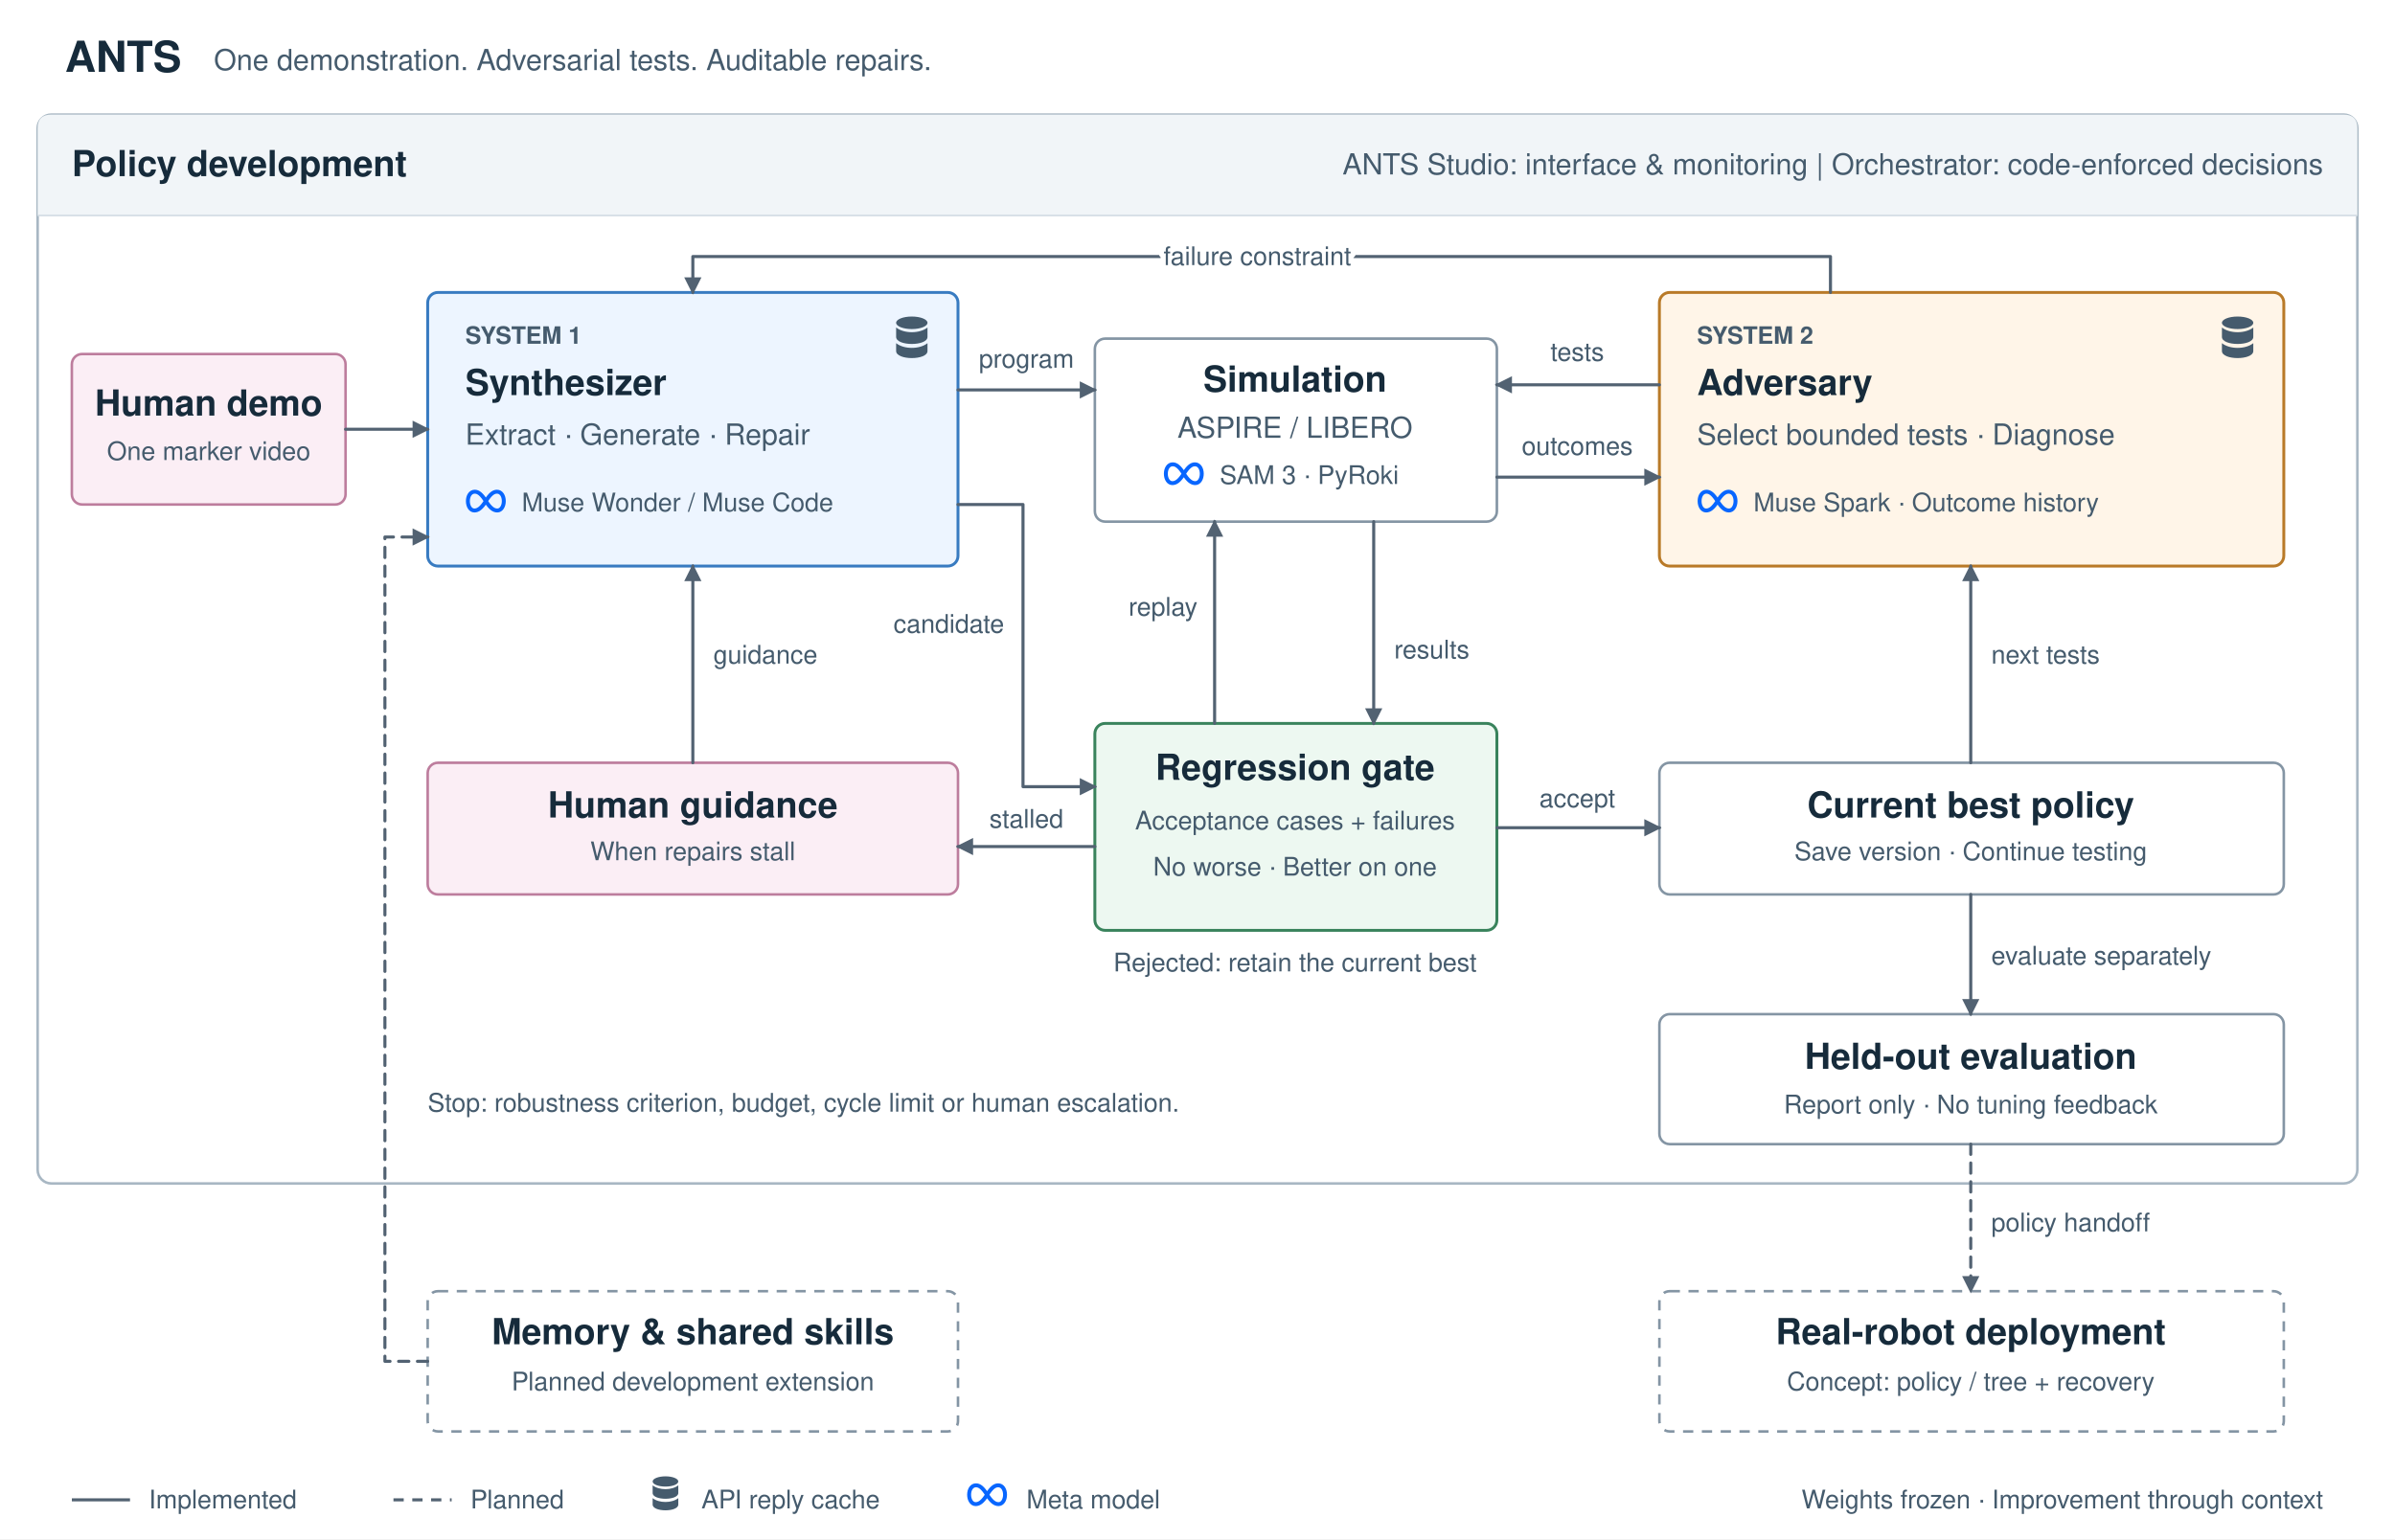
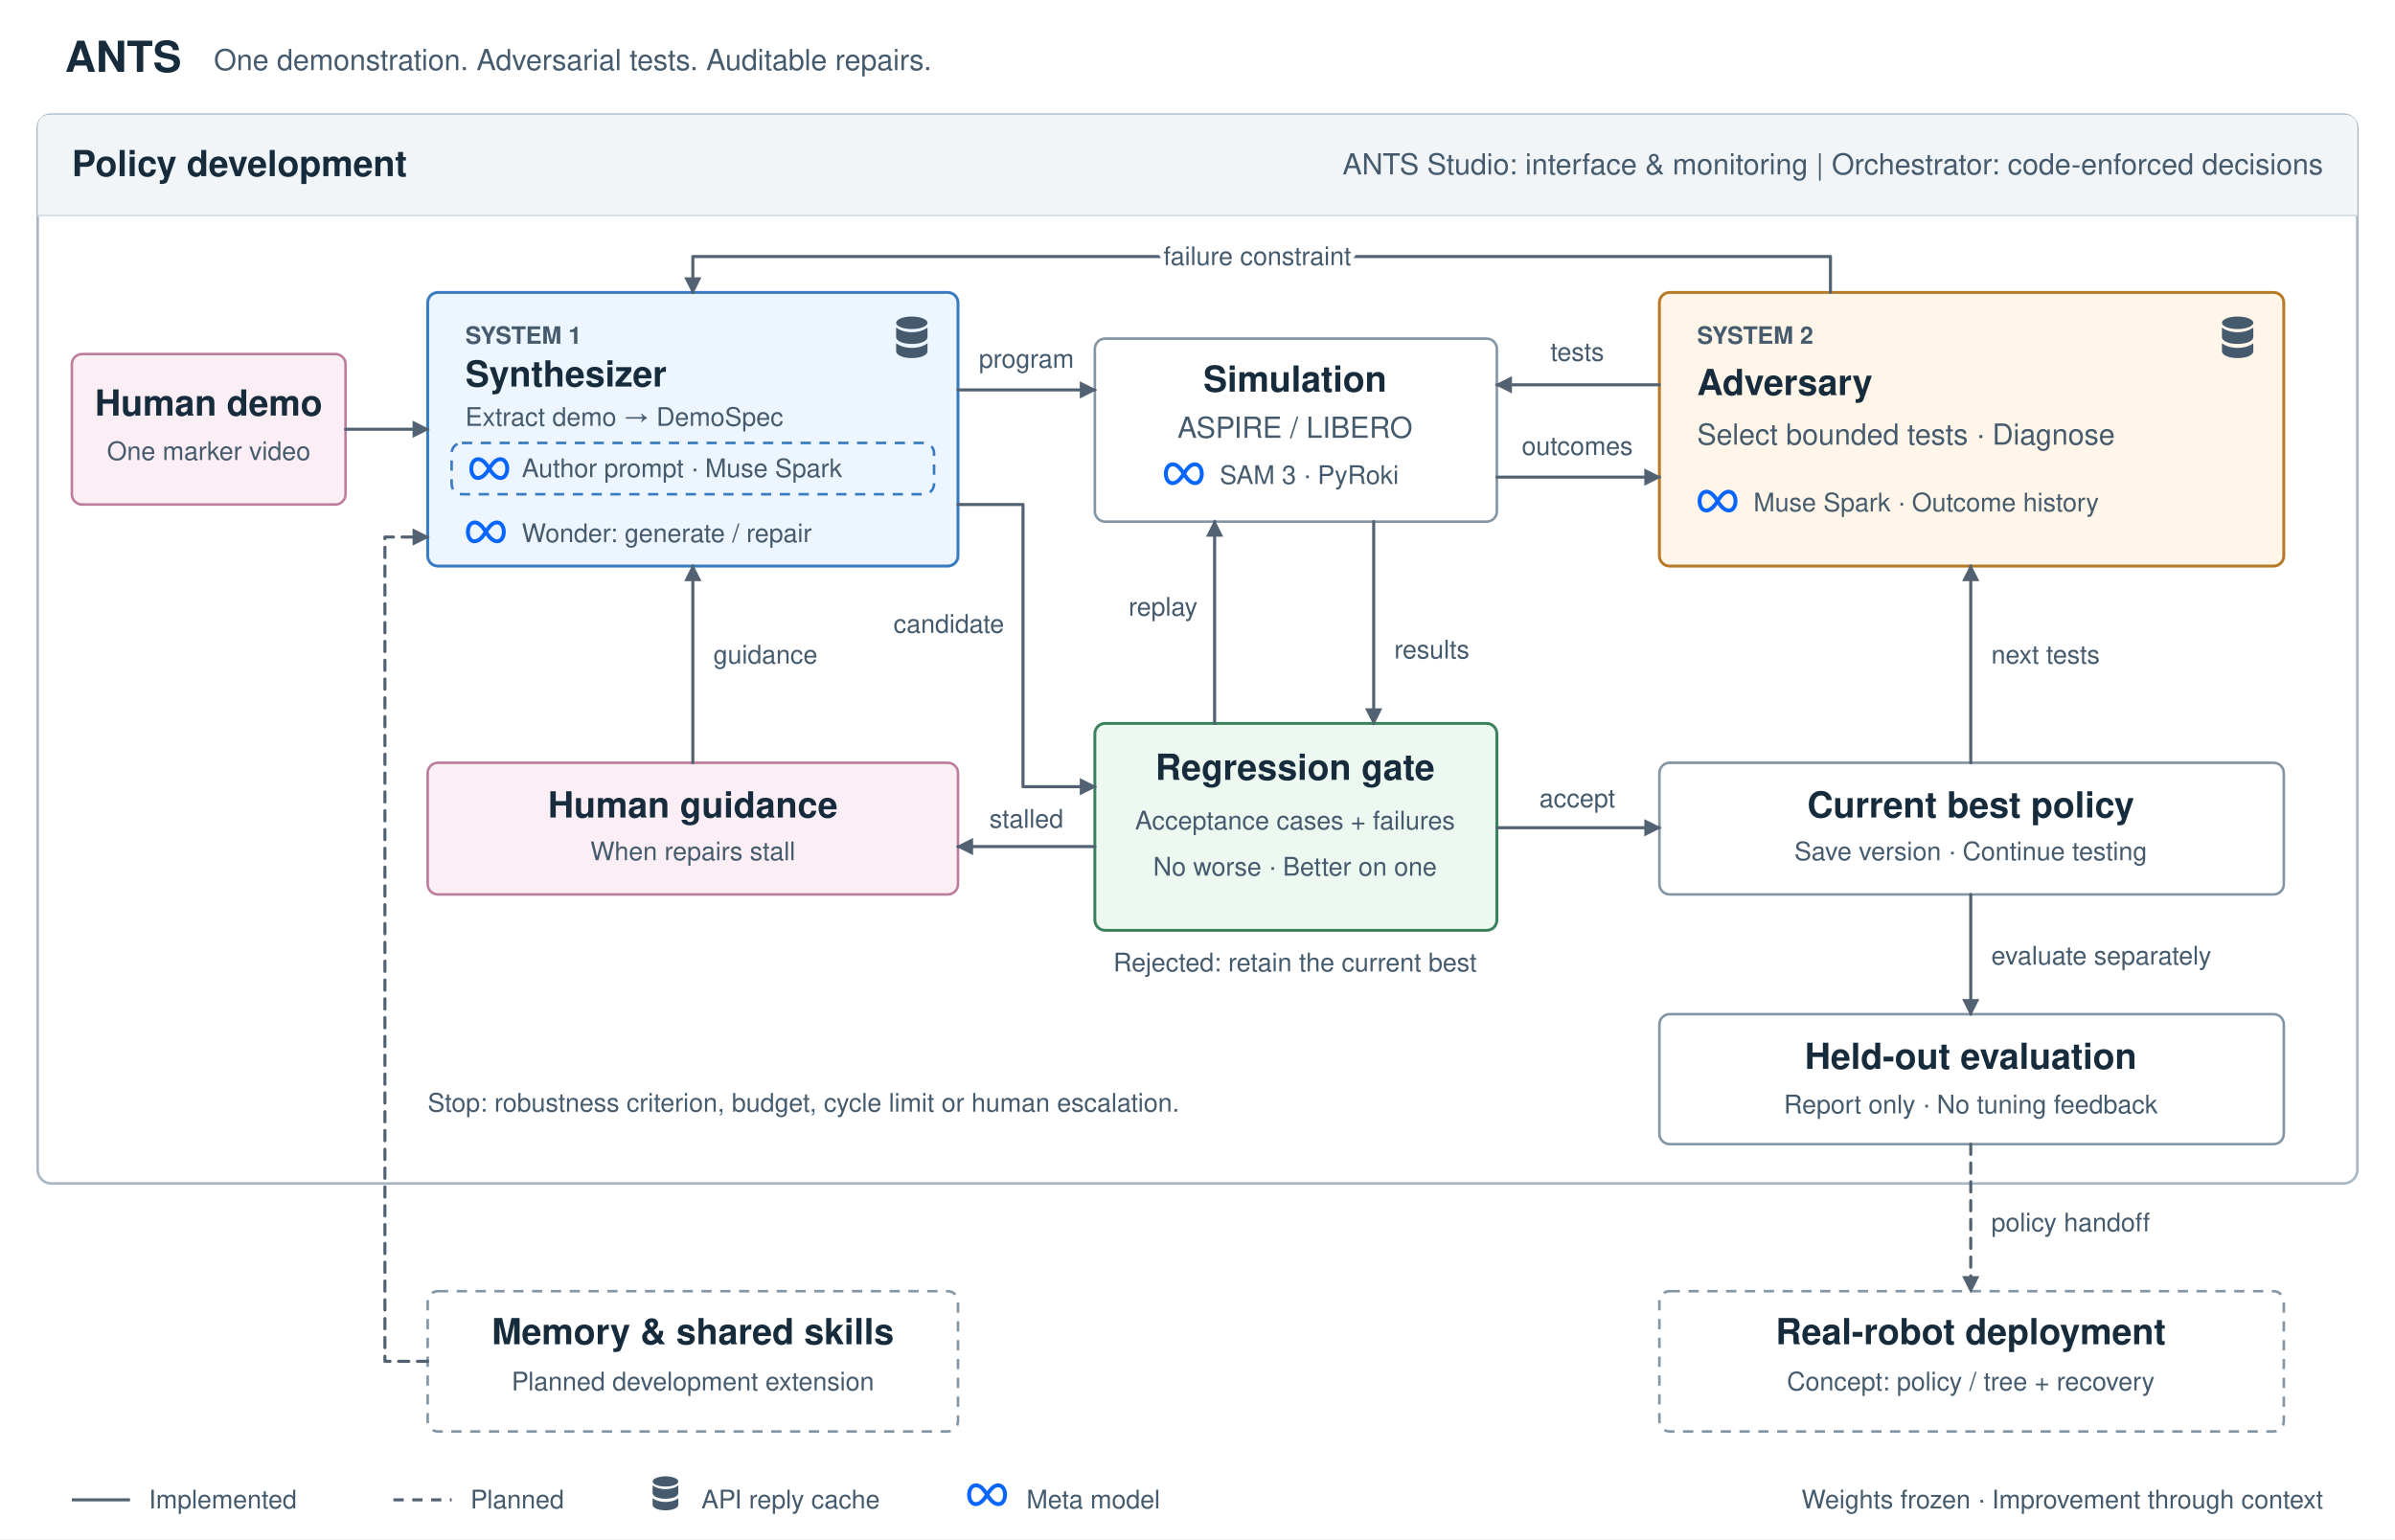
<svg xmlns="http://www.w3.org/2000/svg" width="1400" height="900" viewBox="0 0 1400 900" role="img" aria-labelledby="title description">
  <defs>
    <marker id="arrow" viewBox="0 0 10 10" refX="8" refY="5" markerWidth="7" markerHeight="7" orient="auto-start-reverse">
      <path d="M1 1L9 5L1 9Z" fill="#526272" />
    </marker>
    <symbol id="meta" viewBox="0 0 24 14">
      <path d="M12 7C9.5 3 7.6 1.5 5.5 1.5 3 1.5 1.5 4 1.5 7S3 12.5 5.3 12.5C7.5 12.5 9.5 11 12 7ZM12 7C14.5 3 16.4 1.5 18.5 1.5 21 1.5 22.5 4 22.5 7S21 12.5 18.7 12.5C16.5 12.5 14.5 11 12 7Z" fill="none" stroke="#0866ff" stroke-width="2.3" stroke-linejoin="round" />
    </symbol>
    <symbol id="cache" viewBox="0 0 24 28">
      <g fill="#455b6d">
        <ellipse cx="12" cy="5" rx="10" ry="4" />
        <path d="M2 8C7 12 17 12 22 8V14C22 20 2 20 2 14ZM2 18C7 22 17 22 22 18V23C22 29 2 29 2 23Z" />
      </g>
    </symbol>
  </defs>
  <style>
    text{font-family:Helvetica,Arial,sans-serif;letter-spacing:0;fill:#162b3b}
    .heading{font-size:25px;font-weight:700}
    .title{font-size:21px;font-weight:700}
    .body{font-size:17px;fill:#455b6d}
    .small{font-size:15px;fill:#455b6d}
    .label{font-size:15px;fill:#455b6d;paint-order:stroke;stroke:#fff;stroke-width:6px;stroke-linejoin:round}
    .eyebrow{font-size:14px;font-weight:700;fill:#455b6d}
    .edge{fill:none;stroke:#526272;stroke-width:1.8;stroke-linecap:round;stroke-linejoin:round;marker-end:url(#arrow)}
    .planned{stroke-dasharray:6 5}
    .box{fill:#fff;stroke:#8495a4;stroke-width:1.5}
  </style>
  <rect width="1400" height="900" fill="#fff" />
  <text x="38" y="42" class="heading">ANTS</text>
  <text x="125" y="41" class="body">One demonstration. Adversarial tests. Auditable repairs.</text>
  <rect x="22" y="67" width="1356" height="625" rx="8" fill="#fff" stroke="#a8b7c3" stroke-width="1.5" />
  <path d="M30 67H1370Q1378 67 1378 75V126H22V75Q22 67 30 67Z" fill="#f1f5f8" />
  <path d="M22 126H1378" stroke="#d5dee5" />
  <text x="42" y="103" class="title">Policy development</text>
  <text x="1358" y="102" text-anchor="end" class="body">ANTS Studio: interface &amp; monitoring  |  Orchestrator: code-enforced decisions</text>
  <rect x="42" y="207" width="160" height="88" rx="6" fill="#fbeef5" stroke="#bd7d9d" stroke-width="1.5" />
  <text x="122" y="243" text-anchor="middle" class="title">Human demo</text>
  <text x="122" y="269" text-anchor="middle" class="small">One marker video</text>
  <rect x="250" y="171" width="310" height="160" rx="6" fill="#edf5ff" stroke="#387bc1" stroke-width="1.7" />
  <g>
    <use href="#cache" x="522" y="184" width="22" height="26" />
  </g>
  <text x="272" y="201" class="eyebrow">SYSTEM 1</text>
-   <text x="272" y="231" class="title">Synthesizer</text>
-   <text x="272" y="260" class="body">Extract · Generate · Repair</text>
-   <use href="#meta" x="272" y="286" width="24" height="14" />
-   <text x="305" y="299" class="small">Muse Wonder / Muse Code</text>
+   <text x="272" y="226" class="title">Synthesizer</text>
+   <text x="272" y="249" class="small">Extract demo → DemoSpec</text>
+   <rect x="264" y="259" width="282" height="30" rx="6" fill="#edf5ff" stroke="#387bc1" stroke-width="1.5" stroke-dasharray="6 5" />
+   <use href="#meta" x="274" y="267" width="24" height="14" />
+   <text x="305" y="279" class="small">Author prompt · Muse Spark</text>
+   <use href="#meta" x="272" y="304" width="24" height="14" />
+   <text x="305" y="317" class="small">Wonder: generate / repair</text>
  <rect x="640" y="198" width="235" height="107" rx="6" class="box" />
  <text x="757" y="229" text-anchor="middle" class="title">Simulation</text>
  <text x="757" y="256" text-anchor="middle" class="body">ASPIRE / LIBERO</text>
  <use href="#meta" x="680" y="270" width="24" height="14" />
  <text x="713" y="283" class="small">SAM 3 · PyRoki</text>
  <rect x="970" y="171" width="365" height="160" rx="6" fill="#fff5e8" stroke="#b97a28" stroke-width="1.7" />
  <g>
    <use href="#cache" x="1297" y="184" width="22" height="26" />
  </g>
  <text x="992" y="201" class="eyebrow">SYSTEM 2</text>
  <text x="992" y="231" class="title">Adversary</text>
  <text x="992" y="260" class="body">Select bounded tests · Diagnose</text>
  <use href="#meta" x="992" y="286" width="24" height="14" />
  <text x="1025" y="299" class="small">Muse Spark · Outcome history</text>
  <path d="M202 251H250" class="edge" />
  <path d="M560 228H640" class="edge" />
  <text x="600" y="215" text-anchor="middle" class="label">program</text>
  <path d="M970 225H875" class="edge" />
  <text x="922" y="211" text-anchor="middle" class="label">tests</text>
  <path d="M875 279H970" class="edge" />
  <text x="922" y="266" text-anchor="middle" class="label">outcomes</text>
  <path d="M1070 171V150H405V171" class="edge" />
  <text x="735" y="155" text-anchor="middle" class="label">failure constraint</text>
  <rect x="640" y="423" width="235" height="121" rx="6" fill="#edf8f1" stroke="#39835c" stroke-width="1.7" />
  <text x="757" y="456" text-anchor="middle" class="title">Regression gate</text>
  <text x="757" y="485" text-anchor="middle" class="small">Acceptance cases + failures</text>
  <text x="757" y="512" text-anchor="middle" class="small">No worse · Better on one</text>
  <path d="M560 295H598V460H640" class="edge" />
  <text x="587" y="370" text-anchor="end" class="label">candidate</text>
  <path d="M710 423V305" class="edge" />
  <text x="700" y="360" text-anchor="end" class="label">replay</text>
  <path d="M803 305V423" class="edge" />
  <text x="815" y="385" class="label">results</text>
  <rect x="970" y="446" width="365" height="77" rx="6" class="box" />
  <text x="1152" y="478" text-anchor="middle" class="title">Current best policy</text>
  <text x="1152" y="503" text-anchor="middle" class="small">Save version · Continue testing</text>
  <path d="M875 484H970" class="edge" />
  <text x="922" y="472" text-anchor="middle" class="label">accept</text>
  <path d="M1152 446V331" class="edge" />
  <text x="1164" y="388" class="label">next tests</text>
  <text x="757" y="568" text-anchor="middle" class="small">Rejected: retain the current best</text>
  <rect x="250" y="446" width="310" height="77" rx="6" fill="#fbeef5" stroke="#bd7d9d" stroke-width="1.5" />
  <text x="405" y="478" text-anchor="middle" class="title">Human guidance</text>
  <text x="405" y="503" text-anchor="middle" class="small">When repairs stall</text>
  <path d="M640 495H560" class="edge" />
  <text x="600" y="484" text-anchor="middle" class="label">stalled</text>
  <path d="M405 446V331" class="edge" />
  <text x="417" y="388" class="label">guidance</text>
  <rect x="970" y="593" width="365" height="76" rx="6" class="box" />
  <text x="1152" y="625" text-anchor="middle" class="title">Held-out evaluation</text>
  <text x="1152" y="651" text-anchor="middle" class="small">Report only · No tuning feedback</text>
  <path d="M1152 523V593" class="edge" />
  <text x="1164" y="564" class="label">evaluate separately</text>
  <text x="250" y="650" class="small">Stop: robustness criterion, budget, cycle limit or human escalation.</text>
  <rect x="250" y="755" width="310" height="82" rx="6" fill="#fff" stroke="#8495a4" stroke-width="1.5" class="planned" />
  <text x="405" y="786" text-anchor="middle" class="title">Memory &amp; shared skills</text>
  <text x="405" y="813" text-anchor="middle" class="small">Planned development extension</text>
  <path d="M250 796H225V314H250" class="edge planned" />
  <rect x="970" y="755" width="365" height="82" rx="6" fill="#fff" stroke="#8495a4" stroke-width="1.5" class="planned" />
  <text x="1152" y="786" text-anchor="middle" class="title">Real-robot deployment</text>
  <text x="1152" y="813" text-anchor="middle" class="small">Concept: policy / tree + recovery</text>
  <path d="M1152 669V755" class="edge planned" />
  <text x="1164" y="720" class="label">policy handoff</text>
  <path d="M42 877H76" stroke="#526272" stroke-width="1.8" />
  <text x="87" y="882" class="small">Implemented</text>
  <path d="M230 877H264" stroke="#526272" stroke-width="1.8" class="planned" />
  <text x="275" y="882" class="small">Planned</text>
  <use href="#cache" x="380" y="862" width="18" height="22" />
  <text x="410" y="882" class="small">API reply cache</text>
  <use href="#meta" x="565" y="867" width="24" height="14" />
  <text x="600" y="882" class="small">Meta model</text>
  <text x="1358" y="882" text-anchor="end" class="small">Weights frozen · Improvement through context</text>
</svg>
